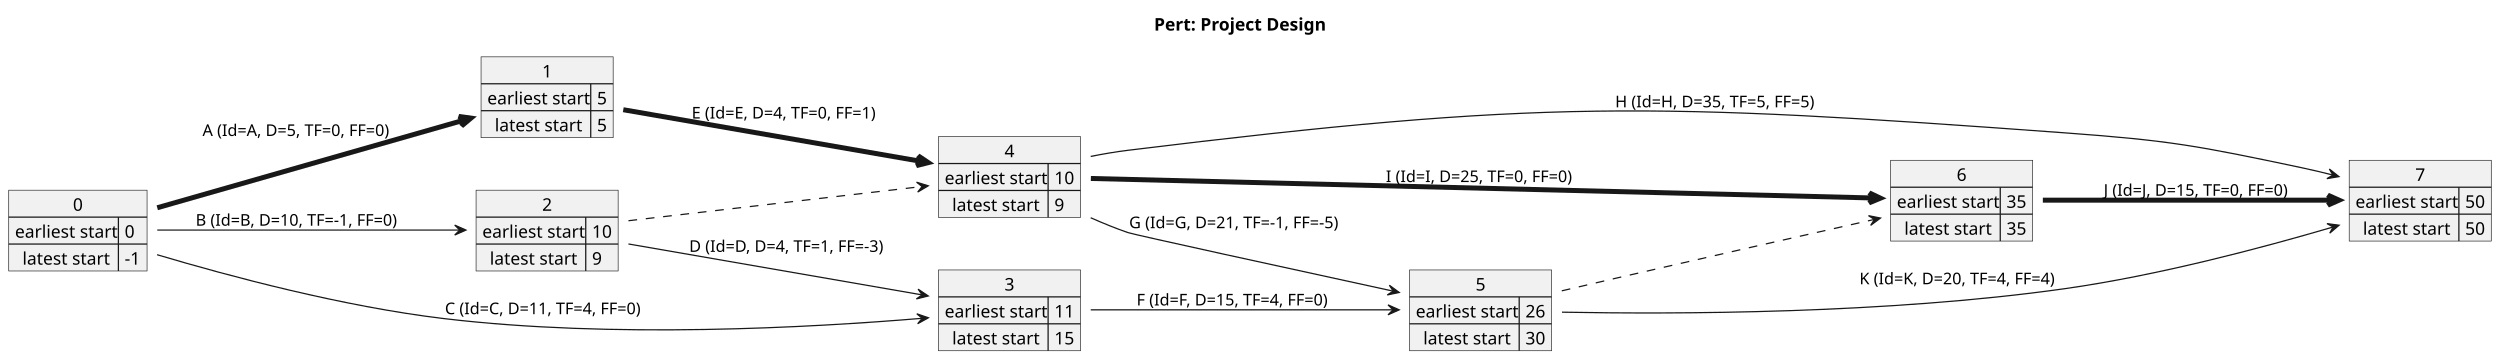
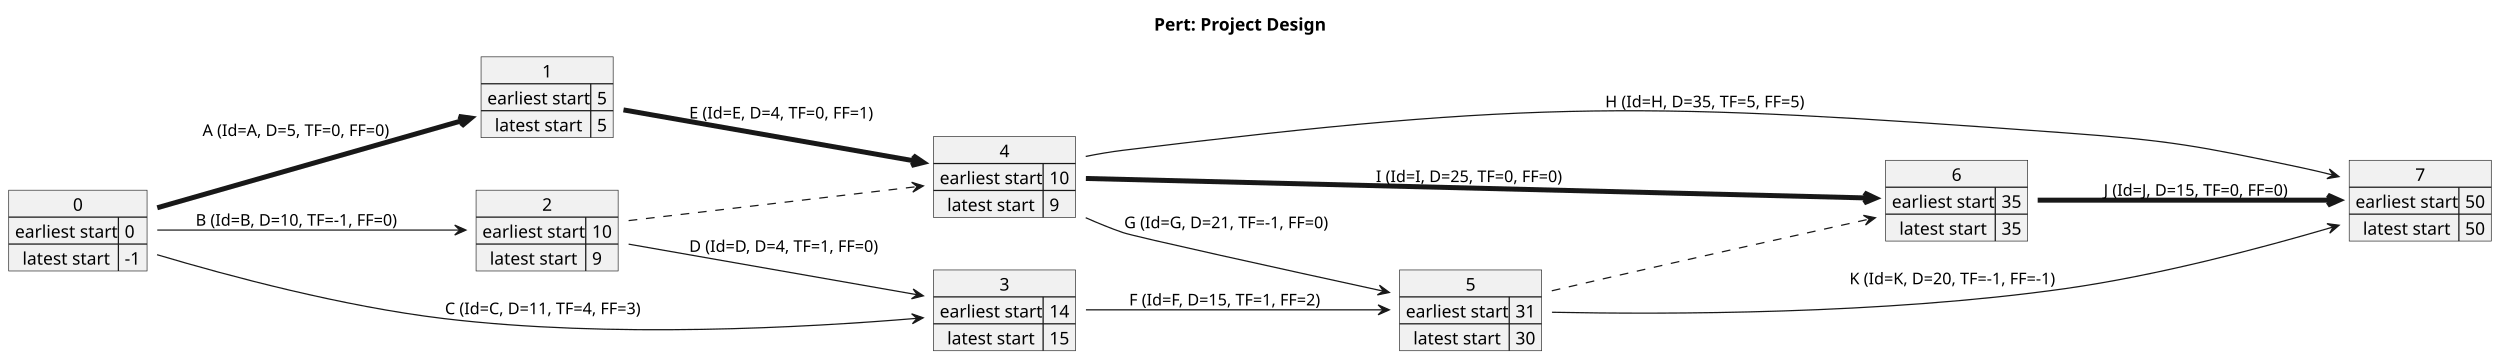
<svg xmlns="http://www.w3.org/2000/svg" contentStyleType="text/css" height="288px" preserveAspectRatio="none" style="width:2006px;height:288px;background:#FFFFFF;" version="1.1" viewBox="0 0 2006 288" width="2006px" zoomAndPan="magnify">
  <defs />
  <g>
    <text fill="#000000" font-family="sans-serif" font-size="14" font-weight="bold" lengthAdjust="spacing" textLength="140" x="926" y="24.533">Pert: Project Design</text>
    <g id="elem_0">
      <rect fill="#F1F1F1" height="64.828" style="stroke:#181818;stroke-width:0.5;" width="111" x="7" y="152.609" />
      <text fill="#000000" font-family="sans-serif" font-size="14" lengthAdjust="spacing" textLength="8" x="58.5" y="169.143">0</text>
      <line style="stroke:#181818;stroke-width:1.0;" x1="7" x2="118" y1="174.219" y2="174.219" />
      <text fill="#000000" font-family="sans-serif" font-size="14" lengthAdjust="spacing" textLength="78" x="12" y="190.752">earliest start</text>
      <text fill="#000000" font-family="sans-serif" font-size="14" lengthAdjust="spacing" textLength="8" x="100" y="190.752">0</text>
      <line style="stroke:#181818;stroke-width:1.0;" x1="95" x2="95" y1="174.219" y2="195.828" />
      <line style="stroke:#181818;stroke-width:1.0;" x1="7" x2="118" y1="195.828" y2="195.828" />
      <text fill="#000000" font-family="sans-serif" font-size="14" lengthAdjust="spacing" textLength="66" x="18" y="212.361">latest start</text>
      <text fill="#000000" font-family="sans-serif" font-size="14" lengthAdjust="spacing" textLength="13" x="100" y="212.361">-1</text>
      <line style="stroke:#181818;stroke-width:1.0;" x1="95" x2="95" y1="195.828" y2="217.438" />
    </g>
    <g id="elem_1">
      <rect fill="#F1F1F1" height="64.828" style="stroke:#181818;stroke-width:0.5;" width="106" x="386" y="45.609" />
      <text fill="#000000" font-family="sans-serif" font-size="14" lengthAdjust="spacing" textLength="8" x="435" y="62.143">1</text>
      <line style="stroke:#181818;stroke-width:1.0;" x1="386" x2="492" y1="67.219" y2="67.219" />
      <text fill="#000000" font-family="sans-serif" font-size="14" lengthAdjust="spacing" textLength="78" x="391" y="83.752">earliest start</text>
      <text fill="#000000" font-family="sans-serif" font-size="14" lengthAdjust="spacing" textLength="8" x="479" y="83.752">5</text>
      <line style="stroke:#181818;stroke-width:1.0;" x1="474" x2="474" y1="67.219" y2="88.828" />
      <line style="stroke:#181818;stroke-width:1.0;" x1="386" x2="492" y1="88.828" y2="88.828" />
      <text fill="#000000" font-family="sans-serif" font-size="14" lengthAdjust="spacing" textLength="66" x="397" y="105.361">latest start</text>
      <text fill="#000000" font-family="sans-serif" font-size="14" lengthAdjust="spacing" textLength="8" x="479" y="105.361">5</text>
      <line style="stroke:#181818;stroke-width:1.0;" x1="474" x2="474" y1="88.828" y2="110.438" />
    </g>
    <g id="elem_2">
      <rect fill="#F1F1F1" height="64.828" style="stroke:#181818;stroke-width:0.5;" width="114" x="382" y="152.609" />
      <text fill="#000000" font-family="sans-serif" font-size="14" lengthAdjust="spacing" textLength="8" x="435" y="169.143">2</text>
      <line style="stroke:#181818;stroke-width:1.0;" x1="382" x2="496" y1="174.219" y2="174.219" />
      <text fill="#000000" font-family="sans-serif" font-size="14" lengthAdjust="spacing" textLength="78" x="387" y="190.752">earliest start</text>
      <text fill="#000000" font-family="sans-serif" font-size="14" lengthAdjust="spacing" textLength="16" x="475" y="190.752">10</text>
      <line style="stroke:#181818;stroke-width:1.0;" x1="470" x2="470" y1="174.219" y2="195.828" />
      <line style="stroke:#181818;stroke-width:1.0;" x1="382" x2="496" y1="195.828" y2="195.828" />
      <text fill="#000000" font-family="sans-serif" font-size="14" lengthAdjust="spacing" textLength="66" x="393" y="212.361">latest start</text>
      <text fill="#000000" font-family="sans-serif" font-size="14" lengthAdjust="spacing" textLength="8" x="475" y="212.361">9</text>
      <line style="stroke:#181818;stroke-width:1.0;" x1="470" x2="470" y1="195.828" y2="217.438" />
    </g>
    <g id="elem_3">
-       <rect fill="#F1F1F1" height="64.828" style="stroke:#181818;stroke-width:0.5;" width="114" x="753" y="216.609" />
-       <text fill="#000000" font-family="sans-serif" font-size="14" lengthAdjust="spacing" textLength="8" x="806" y="233.143">3</text>
-       <line style="stroke:#181818;stroke-width:1.0;" x1="753" x2="867" y1="238.219" y2="238.219" />
-       <text fill="#000000" font-family="sans-serif" font-size="14" lengthAdjust="spacing" textLength="78" x="758" y="254.752">earliest start</text>
-       <text fill="#000000" font-family="sans-serif" font-size="14" lengthAdjust="spacing" textLength="16" x="846" y="254.752">11</text>
-       <line style="stroke:#181818;stroke-width:1.0;" x1="841" x2="841" y1="238.219" y2="259.828" />
-       <line style="stroke:#181818;stroke-width:1.0;" x1="753" x2="867" y1="259.828" y2="259.828" />
-       <text fill="#000000" font-family="sans-serif" font-size="14" lengthAdjust="spacing" textLength="66" x="764" y="276.361">latest start</text>
-       <text fill="#000000" font-family="sans-serif" font-size="14" lengthAdjust="spacing" textLength="16" x="846" y="276.361">15</text>
-       <line style="stroke:#181818;stroke-width:1.0;" x1="841" x2="841" y1="259.828" y2="281.438" />
+       <rect fill="#F1F1F1" height="64.828" style="stroke:#181818;stroke-width:0.5;" width="114" x="749" y="216.609" />
+       <text fill="#000000" font-family="sans-serif" font-size="14" lengthAdjust="spacing" textLength="8" x="802" y="233.143">3</text>
+       <line style="stroke:#181818;stroke-width:1.0;" x1="749" x2="863" y1="238.219" y2="238.219" />
+       <text fill="#000000" font-family="sans-serif" font-size="14" lengthAdjust="spacing" textLength="78" x="754" y="254.752">earliest start</text>
+       <text fill="#000000" font-family="sans-serif" font-size="14" lengthAdjust="spacing" textLength="16" x="842" y="254.752">14</text>
+       <line style="stroke:#181818;stroke-width:1.0;" x1="837" x2="837" y1="238.219" y2="259.828" />
+       <line style="stroke:#181818;stroke-width:1.0;" x1="749" x2="863" y1="259.828" y2="259.828" />
+       <text fill="#000000" font-family="sans-serif" font-size="14" lengthAdjust="spacing" textLength="66" x="760" y="276.361">latest start</text>
+       <text fill="#000000" font-family="sans-serif" font-size="14" lengthAdjust="spacing" textLength="16" x="842" y="276.361">15</text>
+       <line style="stroke:#181818;stroke-width:1.0;" x1="837" x2="837" y1="259.828" y2="281.438" />
    </g>
    <g id="elem_4">
-       <rect fill="#F1F1F1" height="64.828" style="stroke:#181818;stroke-width:0.5;" width="114" x="753" y="109.609" />
-       <text fill="#000000" font-family="sans-serif" font-size="14" lengthAdjust="spacing" textLength="8" x="806" y="126.143">4</text>
-       <line style="stroke:#181818;stroke-width:1.0;" x1="753" x2="867" y1="131.219" y2="131.219" />
-       <text fill="#000000" font-family="sans-serif" font-size="14" lengthAdjust="spacing" textLength="78" x="758" y="147.752">earliest start</text>
-       <text fill="#000000" font-family="sans-serif" font-size="14" lengthAdjust="spacing" textLength="16" x="846" y="147.752">10</text>
-       <line style="stroke:#181818;stroke-width:1.0;" x1="841" x2="841" y1="131.219" y2="152.828" />
-       <line style="stroke:#181818;stroke-width:1.0;" x1="753" x2="867" y1="152.828" y2="152.828" />
-       <text fill="#000000" font-family="sans-serif" font-size="14" lengthAdjust="spacing" textLength="66" x="764" y="169.361">latest start</text>
-       <text fill="#000000" font-family="sans-serif" font-size="14" lengthAdjust="spacing" textLength="8" x="846" y="169.361">9</text>
-       <line style="stroke:#181818;stroke-width:1.0;" x1="841" x2="841" y1="152.828" y2="174.438" />
+       <rect fill="#F1F1F1" height="64.828" style="stroke:#181818;stroke-width:0.5;" width="114" x="749" y="109.609" />
+       <text fill="#000000" font-family="sans-serif" font-size="14" lengthAdjust="spacing" textLength="8" x="802" y="126.143">4</text>
+       <line style="stroke:#181818;stroke-width:1.0;" x1="749" x2="863" y1="131.219" y2="131.219" />
+       <text fill="#000000" font-family="sans-serif" font-size="14" lengthAdjust="spacing" textLength="78" x="754" y="147.752">earliest start</text>
+       <text fill="#000000" font-family="sans-serif" font-size="14" lengthAdjust="spacing" textLength="16" x="842" y="147.752">10</text>
+       <line style="stroke:#181818;stroke-width:1.0;" x1="837" x2="837" y1="131.219" y2="152.828" />
+       <line style="stroke:#181818;stroke-width:1.0;" x1="749" x2="863" y1="152.828" y2="152.828" />
+       <text fill="#000000" font-family="sans-serif" font-size="14" lengthAdjust="spacing" textLength="66" x="760" y="169.361">latest start</text>
+       <text fill="#000000" font-family="sans-serif" font-size="14" lengthAdjust="spacing" textLength="8" x="842" y="169.361">9</text>
+       <line style="stroke:#181818;stroke-width:1.0;" x1="837" x2="837" y1="152.828" y2="174.438" />
    </g>
    <g id="elem_5">
-       <rect fill="#F1F1F1" height="64.828" style="stroke:#181818;stroke-width:0.5;" width="114" x="1131" y="216.609" />
-       <text fill="#000000" font-family="sans-serif" font-size="14" lengthAdjust="spacing" textLength="8" x="1184" y="233.143">5</text>
-       <line style="stroke:#181818;stroke-width:1.0;" x1="1131" x2="1245" y1="238.219" y2="238.219" />
-       <text fill="#000000" font-family="sans-serif" font-size="14" lengthAdjust="spacing" textLength="78" x="1136" y="254.752">earliest start</text>
-       <text fill="#000000" font-family="sans-serif" font-size="14" lengthAdjust="spacing" textLength="16" x="1224" y="254.752">26</text>
-       <line style="stroke:#181818;stroke-width:1.0;" x1="1219" x2="1219" y1="238.219" y2="259.828" />
-       <line style="stroke:#181818;stroke-width:1.0;" x1="1131" x2="1245" y1="259.828" y2="259.828" />
-       <text fill="#000000" font-family="sans-serif" font-size="14" lengthAdjust="spacing" textLength="66" x="1142" y="276.361">latest start</text>
-       <text fill="#000000" font-family="sans-serif" font-size="14" lengthAdjust="spacing" textLength="16" x="1224" y="276.361">30</text>
-       <line style="stroke:#181818;stroke-width:1.0;" x1="1219" x2="1219" y1="259.828" y2="281.438" />
+       <rect fill="#F1F1F1" height="64.828" style="stroke:#181818;stroke-width:0.5;" width="114" x="1123" y="216.609" />
+       <text fill="#000000" font-family="sans-serif" font-size="14" lengthAdjust="spacing" textLength="8" x="1176" y="233.143">5</text>
+       <line style="stroke:#181818;stroke-width:1.0;" x1="1123" x2="1237" y1="238.219" y2="238.219" />
+       <text fill="#000000" font-family="sans-serif" font-size="14" lengthAdjust="spacing" textLength="78" x="1128" y="254.752">earliest start</text>
+       <text fill="#000000" font-family="sans-serif" font-size="14" lengthAdjust="spacing" textLength="16" x="1216" y="254.752">31</text>
+       <line style="stroke:#181818;stroke-width:1.0;" x1="1211" x2="1211" y1="238.219" y2="259.828" />
+       <line style="stroke:#181818;stroke-width:1.0;" x1="1123" x2="1237" y1="259.828" y2="259.828" />
+       <text fill="#000000" font-family="sans-serif" font-size="14" lengthAdjust="spacing" textLength="66" x="1134" y="276.361">latest start</text>
+       <text fill="#000000" font-family="sans-serif" font-size="14" lengthAdjust="spacing" textLength="16" x="1216" y="276.361">30</text>
+       <line style="stroke:#181818;stroke-width:1.0;" x1="1211" x2="1211" y1="259.828" y2="281.438" />
    </g>
    <g id="elem_6">
-       <rect fill="#F1F1F1" height="64.828" style="stroke:#181818;stroke-width:0.5;" width="114" x="1517" y="128.609" />
-       <text fill="#000000" font-family="sans-serif" font-size="14" lengthAdjust="spacing" textLength="8" x="1570" y="145.143">6</text>
-       <line style="stroke:#181818;stroke-width:1.0;" x1="1517" x2="1631" y1="150.219" y2="150.219" />
-       <text fill="#000000" font-family="sans-serif" font-size="14" lengthAdjust="spacing" textLength="78" x="1522" y="166.752">earliest start</text>
-       <text fill="#000000" font-family="sans-serif" font-size="14" lengthAdjust="spacing" textLength="16" x="1610" y="166.752">35</text>
-       <line style="stroke:#181818;stroke-width:1.0;" x1="1605" x2="1605" y1="150.219" y2="171.828" />
-       <line style="stroke:#181818;stroke-width:1.0;" x1="1517" x2="1631" y1="171.828" y2="171.828" />
-       <text fill="#000000" font-family="sans-serif" font-size="14" lengthAdjust="spacing" textLength="66" x="1528" y="188.361">latest start</text>
-       <text fill="#000000" font-family="sans-serif" font-size="14" lengthAdjust="spacing" textLength="16" x="1610" y="188.361">35</text>
-       <line style="stroke:#181818;stroke-width:1.0;" x1="1605" x2="1605" y1="171.828" y2="193.438" />
+       <rect fill="#F1F1F1" height="64.828" style="stroke:#181818;stroke-width:0.5;" width="114" x="1513" y="128.609" />
+       <text fill="#000000" font-family="sans-serif" font-size="14" lengthAdjust="spacing" textLength="8" x="1566" y="145.143">6</text>
+       <line style="stroke:#181818;stroke-width:1.0;" x1="1513" x2="1627" y1="150.219" y2="150.219" />
+       <text fill="#000000" font-family="sans-serif" font-size="14" lengthAdjust="spacing" textLength="78" x="1518" y="166.752">earliest start</text>
+       <text fill="#000000" font-family="sans-serif" font-size="14" lengthAdjust="spacing" textLength="16" x="1606" y="166.752">35</text>
+       <line style="stroke:#181818;stroke-width:1.0;" x1="1601" x2="1601" y1="150.219" y2="171.828" />
+       <line style="stroke:#181818;stroke-width:1.0;" x1="1513" x2="1627" y1="171.828" y2="171.828" />
+       <text fill="#000000" font-family="sans-serif" font-size="14" lengthAdjust="spacing" textLength="66" x="1524" y="188.361">latest start</text>
+       <text fill="#000000" font-family="sans-serif" font-size="14" lengthAdjust="spacing" textLength="16" x="1606" y="188.361">35</text>
+       <line style="stroke:#181818;stroke-width:1.0;" x1="1601" x2="1601" y1="171.828" y2="193.438" />
    </g>
    <g id="elem_7">
      <rect fill="#F1F1F1" height="64.828" style="stroke:#181818;stroke-width:0.5;" width="114" x="1885" y="128.609" />
      <text fill="#000000" font-family="sans-serif" font-size="14" lengthAdjust="spacing" textLength="8" x="1938" y="145.143">7</text>
      <line style="stroke:#181818;stroke-width:1.0;" x1="1885" x2="1999" y1="150.219" y2="150.219" />
      <text fill="#000000" font-family="sans-serif" font-size="14" lengthAdjust="spacing" textLength="78" x="1890" y="166.752">earliest start</text>
      <text fill="#000000" font-family="sans-serif" font-size="14" lengthAdjust="spacing" textLength="16" x="1978" y="166.752">50</text>
      <line style="stroke:#181818;stroke-width:1.0;" x1="1973" x2="1973" y1="150.219" y2="171.828" />
      <line style="stroke:#181818;stroke-width:1.0;" x1="1885" x2="1999" y1="171.828" y2="171.828" />
      <text fill="#000000" font-family="sans-serif" font-size="14" lengthAdjust="spacing" textLength="66" x="1896" y="188.361">latest start</text>
      <text fill="#000000" font-family="sans-serif" font-size="14" lengthAdjust="spacing" textLength="16" x="1978" y="188.361">50</text>
      <line style="stroke:#181818;stroke-width:1.0;" x1="1973" x2="1973" y1="171.828" y2="193.438" />
    </g>
    <g id="link_0_1">
      <path codeLine="38" d="M126.18,166.699 C194.61,147.149 303.65,115.999 372.98,96.189 " fill="none" id="0-to-1" style="stroke:#181818;stroke-width:4.0;" />
      <polygon fill="#181818" points="377.9,94.779,368.149,93.398,373.091,96.149,370.34,101.092,377.9,94.779" style="stroke:#181818;stroke-width:4.0;" />
      <text fill="#000000" font-family="sans-serif" font-size="13" lengthAdjust="spacing" textLength="157" x="162.5" y="109.105">A (Id=A, D=5, TF=0, FF=0)</text>
    </g>
    <g id="link_0_2">
      <path codeLine="39" d="M126.18,184.609 C193.15,184.609 299.03,184.609 368.5,184.609 " fill="none" id="0-to-2" style="stroke:#181818;stroke-width:1.0;" />
      <polygon fill="#181818" points="373.86,184.609,364.86,180.609,368.86,184.609,364.86,188.609,373.86,184.609" style="stroke:#181818;stroke-width:1.0;" />
      <text fill="#000000" font-family="sans-serif" font-size="13" lengthAdjust="spacing" textLength="168" x="157" y="181.105">B (Id=B, D=10, TF=-1, FF=0)</text>
    </g>
    <g id="link_0_3">
-       <path codeLine="40" d="M126.04,204.379 C184.73,221.839 275.32,245.959 356,255.609 C491.15,271.779 650.58,262.889 739.71,255.429 " fill="none" id="0-to-3" style="stroke:#181818;stroke-width:1.0;" />
-       <polygon fill="#181818" points="744.95,254.989,735.64,251.777,739.968,255.419,736.327,259.748,744.95,254.989" style="stroke:#181818;stroke-width:1.0;" />
-       <text fill="#000000" font-family="sans-serif" font-size="13" lengthAdjust="spacing" textLength="164" x="357" y="252.105">C (Id=C, D=11, TF=4, FF=0)</text>
+       <path codeLine="40" d="M126.04,204.379 C184.73,221.839 275.32,245.959 356,255.609 C489.58,271.589 647.09,262.849 735.57,255.449 " fill="none" id="0-to-3" style="stroke:#181818;stroke-width:1.0;" />
+       <polygon fill="#181818" points="740.78,255.009,731.479,251.771,735.797,255.425,732.143,259.743,740.78,255.009" style="stroke:#181818;stroke-width:1.0;" />
+       <text fill="#000000" font-family="sans-serif" font-size="13" lengthAdjust="spacing" textLength="164" x="357" y="252.105">C (Id=C, D=11, TF=4, FF=3)</text>
    </g>
    <g id="link_1_4">
-       <path codeLine="41" d="M500.11,88.039 C565.69,99.409 670.52,117.589 739.57,129.569 " fill="none" id="1-to-4" style="stroke:#181818;stroke-width:4.0;" />
-       <polygon fill="#181818" points="744.89,130.489,736.708,125.007,739.964,129.633,735.338,132.888,744.89,130.489" style="stroke:#181818;stroke-width:4.0;" />
-       <text fill="#000000" font-family="sans-serif" font-size="13" lengthAdjust="spacing" textLength="157" x="555" y="95.105">E (Id=E, D=4, TF=0, FF=1)</text>
+       <path codeLine="41" d="M500.27,88.179 C565,99.529 667.69,117.529 735.71,129.459 " fill="none" id="1-to-4" style="stroke:#181818;stroke-width:4.0;" />
+       <polygon fill="#181818" points="740.95,130.379,732.784,124.874,736.026,129.509,731.391,132.751,740.95,130.379" style="stroke:#181818;stroke-width:4.0;" />
+       <text fill="#000000" font-family="sans-serif" font-size="13" lengthAdjust="spacing" textLength="157" x="553" y="95.105">E (Id=E, D=4, TF=0, FF=1)</text>
    </g>
    <g id="link_2_3">
-       <path codeLine="42" d="M504.27,195.759 C570.08,207.169 672.03,224.849 739.63,236.579 " fill="none" id="2-to-3" style="stroke:#181818;stroke-width:1.0;" />
-       <polygon fill="#181818" points="744.84,237.479,736.659,231.996,739.914,236.623,735.288,239.878,744.84,237.479" style="stroke:#181818;stroke-width:1.0;" />
-       <text fill="#000000" font-family="sans-serif" font-size="13" lengthAdjust="spacing" textLength="161" x="553" y="202.105">D (Id=D, D=4, TF=1, FF=-3)</text>
+       <path codeLine="42" d="M504.41,195.899 C569.34,207.289 669.21,224.799 735.79,236.469 " fill="none" id="2-to-3" style="stroke:#181818;stroke-width:1.0;" />
+       <polygon fill="#181818" points="740.92,237.369,732.741,231.882,735.994,236.51,731.367,239.763,740.92,237.369" style="stroke:#181818;stroke-width:1.0;" />
+       <text fill="#000000" font-family="sans-serif" font-size="13" lengthAdjust="spacing" textLength="157" x="553" y="202.105">D (Id=D, D=4, TF=1, FF=0)</text>
    </g>
    <g id="link_2_4">
-       <path codeLine="43" d="M504.27,177.119 C570.08,169.449 672.03,157.569 739.63,149.689 " fill="none" id="2-to-4" style="stroke:#181818;stroke-width:1.0;stroke-dasharray:7.0,7.0;" />
-       <polygon fill="#181818" points="744.84,149.089,735.433,146.173,739.875,149.676,736.371,154.118,744.84,149.089" style="stroke:#181818;stroke-width:1.0;" />
+       <path codeLine="43" d="M504.41,177.019 C569.34,169.369 669.21,157.609 735.79,149.759 " fill="none" id="2-to-4" style="stroke:#181818;stroke-width:1.0;stroke-dasharray:7.0,7.0;" />
+       <polygon fill="#181818" points="740.92,149.159,731.513,146.243,735.955,149.746,732.452,154.188,740.92,149.159" style="stroke:#181818;stroke-width:1.0;" />
    </g>
    <g id="link_3_5">
-       <path codeLine="44" d="M875.21,248.609 C942.57,248.609 1048.09,248.609 1117.4,248.609 " fill="none" id="3-to-5" style="stroke:#181818;stroke-width:1.0;" />
-       <polygon fill="#181818" points="1122.74,248.609,1113.74,244.609,1117.74,248.609,1113.74,252.609,1122.74,248.609" style="stroke:#181818;stroke-width:1.0;" />
-       <text fill="#000000" font-family="sans-serif" font-size="13" lengthAdjust="spacing" textLength="162" x="912" y="245.105">F (Id=F, D=15, TF=4, FF=0)</text>
+       <path codeLine="44" d="M871.37,248.609 C937.85,248.609 1041.24,248.609 1109.53,248.609 " fill="none" id="3-to-5" style="stroke:#181818;stroke-width:1.0;" />
+       <polygon fill="#181818" points="1114.79,248.609,1105.79,244.609,1109.79,248.609,1105.79,252.609,1114.79,248.609" style="stroke:#181818;stroke-width:1.0;" />
+       <text fill="#000000" font-family="sans-serif" font-size="13" lengthAdjust="spacing" textLength="162" x="906" y="245.105">F (Id=F, D=15, TF=1, FF=2)</text>
    </g>
    <g id="link_4_5">
-       <path codeLine="45" d="M875.16,174.709 C885,179.089 895.16,183.219 905,186.609 C910.09,188.359 1035.61,215.739 1117.45,233.519 " fill="none" id="4-to-5" style="stroke:#181818;stroke-width:1.0;" />
-       <polygon fill="#181818" points="1122.77,234.679,1114.82,228.867,1117.883,233.622,1113.128,236.686,1122.77,234.679" style="stroke:#181818;stroke-width:1.0;" />
-       <text fill="#000000" font-family="sans-serif" font-size="13" lengthAdjust="spacing" textLength="174" x="906" y="183.105">G (Id=G, D=21, TF=-1, FF=-5)</text>
+       <path codeLine="45" d="M871.17,174.689 C881.01,179.069 891.17,183.209 901,186.609 C910.95,190.049 1030.63,216.339 1109.69,233.559 " fill="none" id="4-to-5" style="stroke:#181818;stroke-width:1.0;" />
+       <polygon fill="#181818" points="1114.83,234.679,1106.896,228.844,1109.946,233.608,1105.182,236.659,1114.83,234.679" style="stroke:#181818;stroke-width:1.0;" />
+       <text fill="#000000" font-family="sans-serif" font-size="13" lengthAdjust="spacing" textLength="170" x="902" y="183.105">G (Id=G, D=21, TF=-1, FF=0)</text>
    </g>
    <g id="link_4_7">
-       <path codeLine="46" d="M875.18,125.519 C885.11,123.539 895.29,121.799 905,120.609 C1236.8,79.979 1323.61,82.179 1657,106.609 C1742.13,112.849 1763.48,116.979 1847,134.609 C1855.03,136.299 1863.38,138.289 1871.65,140.389 " fill="none" id="4-to-7" style="stroke:#181818;stroke-width:1.0;" />
+       <path codeLine="46" d="M871.18,125.519 C881.11,123.539 891.29,121.799 901,120.609 C1234.56,79.739 1321.84,82.049 1657,106.609 C1742.13,112.849 1763.48,116.979 1847,134.609 C1855.03,136.299 1863.38,138.289 1871.65,140.389 " fill="none" id="4-to-7" style="stroke:#181818;stroke-width:1.0;" />
      <polygon fill="#181818" points="1876.79,141.719,1869.067,135.608,1871.947,140.476,1867.078,143.357,1876.79,141.719" style="stroke:#181818;stroke-width:1.0;" />
-       <text fill="#000000" font-family="sans-serif" font-size="13" lengthAdjust="spacing" textLength="164" x="1296" y="86.105">H (Id=H, D=35, TF=5, FF=5)</text>
+       <text fill="#000000" font-family="sans-serif" font-size="13" lengthAdjust="spacing" textLength="164" x="1288" y="86.105">H (Id=H, D=35, TF=5, FF=5)</text>
    </g>
    <g id="link_4_6">
-       <path codeLine="47" d="M875.31,143.209 C1017.42,146.759 1357.15,155.229 1503.73,158.879 " fill="none" id="4-to-6" style="stroke:#181818;stroke-width:4.0;" />
-       <polygon fill="#181818" points="1508.86,159.009,1499.966,154.779,1503.862,158.881,1499.76,162.777,1508.86,159.009" style="stroke:#181818;stroke-width:4.0;" />
-       <text fill="#000000" font-family="sans-serif" font-size="13" lengthAdjust="spacing" textLength="152" x="1112" y="146.105">I (Id=I, D=25, TF=0, FF=0)</text>
+       <path codeLine="47" d="M871.31,143.209 C1013.42,146.759 1353.15,155.229 1499.73,158.879 " fill="none" id="4-to-6" style="stroke:#181818;stroke-width:4.0;" />
+       <polygon fill="#181818" points="1504.86,159.009,1495.966,154.779,1499.862,158.881,1495.76,162.777,1504.86,159.009" style="stroke:#181818;stroke-width:4.0;" />
+       <text fill="#000000" font-family="sans-serif" font-size="13" lengthAdjust="spacing" textLength="152" x="1104" y="146.105">I (Id=I, D=25, TF=0, FF=0)</text>
    </g>
    <g id="link_5_7">
-       <path codeLine="48" d="M1253.34,250.489 C1343.9,252.189 1513.91,251.869 1657,231.609 C1731.49,221.059 1814.8,198.969 1871.81,182.219 " fill="none" id="5-to-7" style="stroke:#181818;stroke-width:1.0;" />
-       <polygon fill="#181818" points="1876.9,180.709,1867.136,179.416,1872.104,182.123,1869.398,187.09,1876.9,180.709" style="stroke:#181818;stroke-width:1.0;" />
-       <text fill="#000000" font-family="sans-serif" font-size="13" lengthAdjust="spacing" textLength="164" x="1492" y="228.105">K (Id=K, D=20, TF=4, FF=4)</text>
+       <path codeLine="48" d="M1245.28,250.559 C1337.09,252.379 1510.85,252.259 1657,231.609 C1731.49,221.089 1814.8,198.989 1871.81,182.229 " fill="none" id="5-to-7" style="stroke:#181818;stroke-width:1.0;" />
+       <polygon fill="#181818" points="1876.9,180.729,1867.136,179.436,1872.104,182.143,1869.398,187.11,1876.9,180.729" style="stroke:#181818;stroke-width:1.0;" />
+       <text fill="#000000" font-family="sans-serif" font-size="13" lengthAdjust="spacing" textLength="172" x="1484" y="228.105">K (Id=K, D=20, TF=-1, FF=-1)</text>
    </g>
    <g id="link_5_6">
-       <path codeLine="49" d="M1253.16,233.379 C1266.96,230.129 1281.46,226.739 1295,223.609 C1366.14,207.159 1447.62,188.739 1503.9,176.089 " fill="none" id="5-to-6" style="stroke:#181818;stroke-width:1.0;stroke-dasharray:7.0,7.0;" />
-       <polygon fill="#181818" points="1508.92,174.959,1499.261,173.034,1504.042,176.058,1501.018,180.839,1508.92,174.959" style="stroke:#181818;stroke-width:1.0;" />
+       <path codeLine="49" d="M1245.15,233.349 C1258.95,230.109 1273.46,226.719 1287,223.609 C1359.5,206.959 1442.62,188.469 1499.73,175.849 " fill="none" id="5-to-6" style="stroke:#181818;stroke-width:1.0;stroke-dasharray:7.0,7.0;" />
+       <polygon fill="#181818" points="1504.83,174.719,1495.177,172.767,1499.949,175.804,1496.912,180.577,1504.83,174.719" style="stroke:#181818;stroke-width:1.0;" />
    </g>
    <g id="link_6_7">
-       <path codeLine="50" d="M1639.17,160.609 C1704.31,160.609 1804.83,160.609 1871.74,160.609 " fill="none" id="6-to-7" style="stroke:#181818;stroke-width:4.0;" />
-       <polygon fill="#181818" points="1876.9,160.609,1867.9,156.609,1871.9,160.609,1867.9,164.609,1876.9,160.609" style="stroke:#181818;stroke-width:4.0;" />
+       <path codeLine="50" d="M1635.03,160.609 C1701.04,160.609 1803.66,160.609 1871.59,160.609 " fill="none" id="6-to-7" style="stroke:#181818;stroke-width:4.0;" />
+       <polygon fill="#181818" points="1876.83,160.609,1867.83,156.609,1871.83,160.609,1867.83,164.609,1876.83,160.609" style="stroke:#181818;stroke-width:4.0;" />
      <text fill="#000000" font-family="sans-serif" font-size="13" lengthAdjust="spacing" textLength="158" x="1688" y="157.105">J (Id=J, D=15, TF=0, FF=0)</text>
    </g>
  </g>
</svg>
